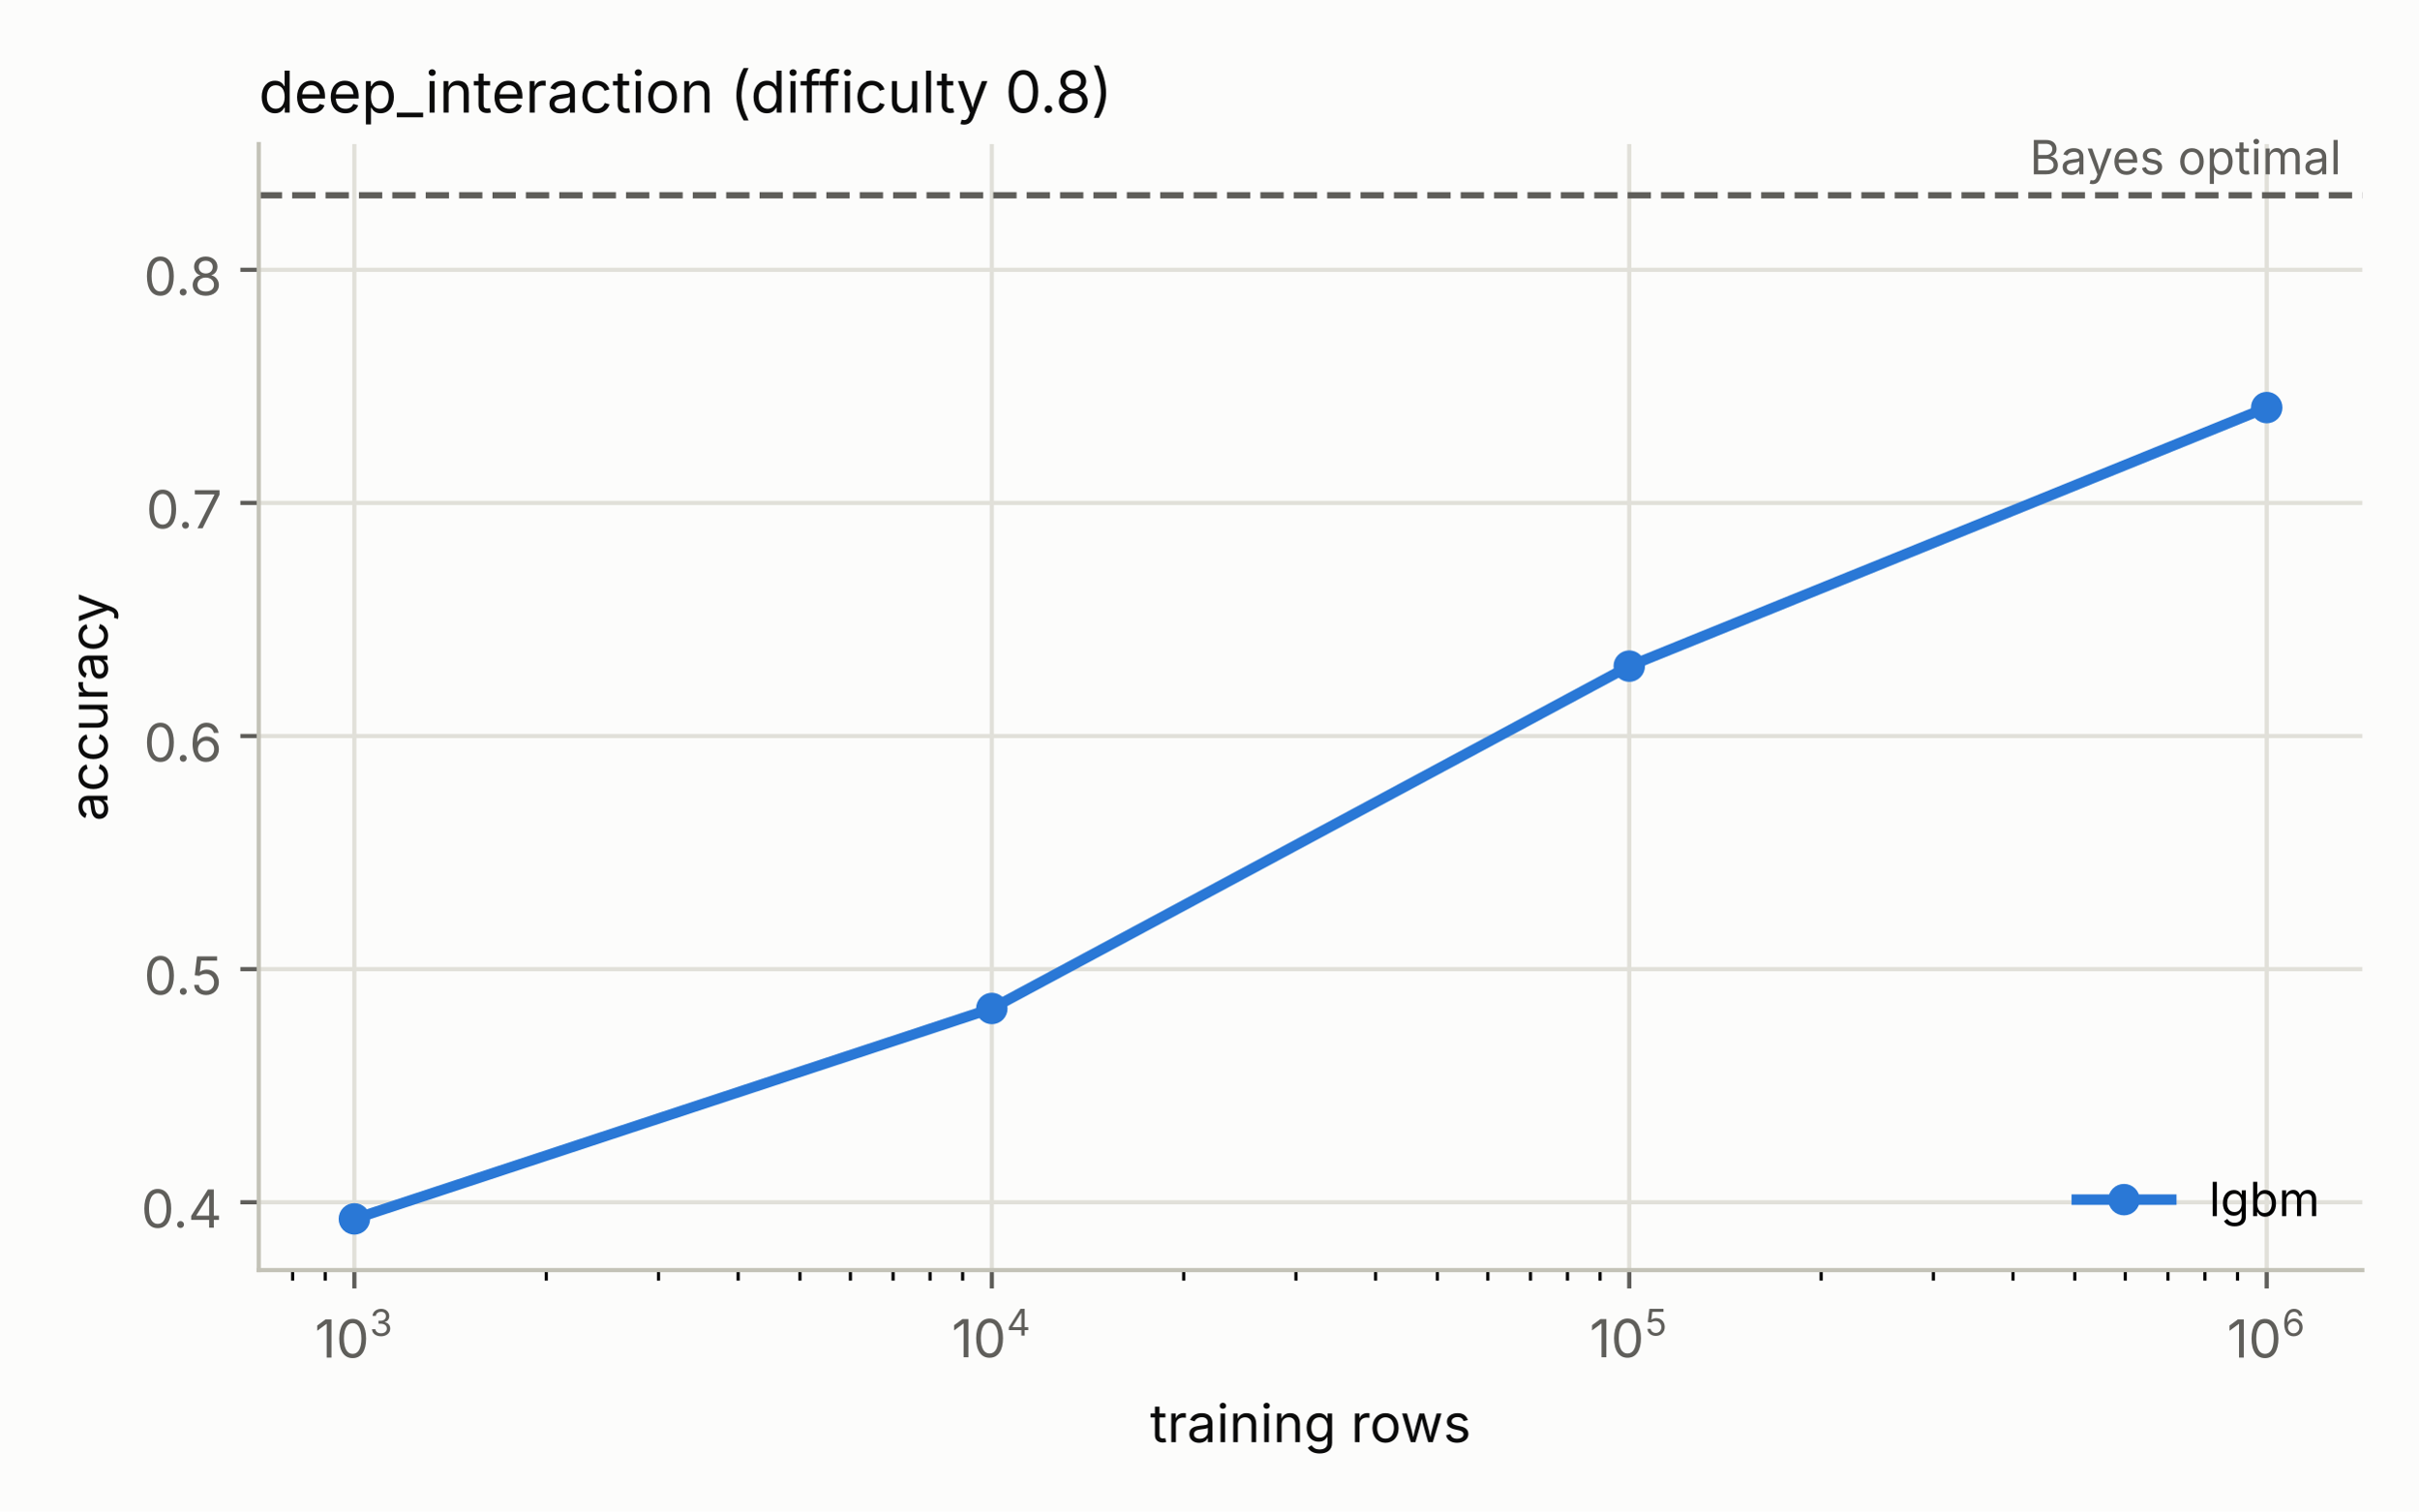
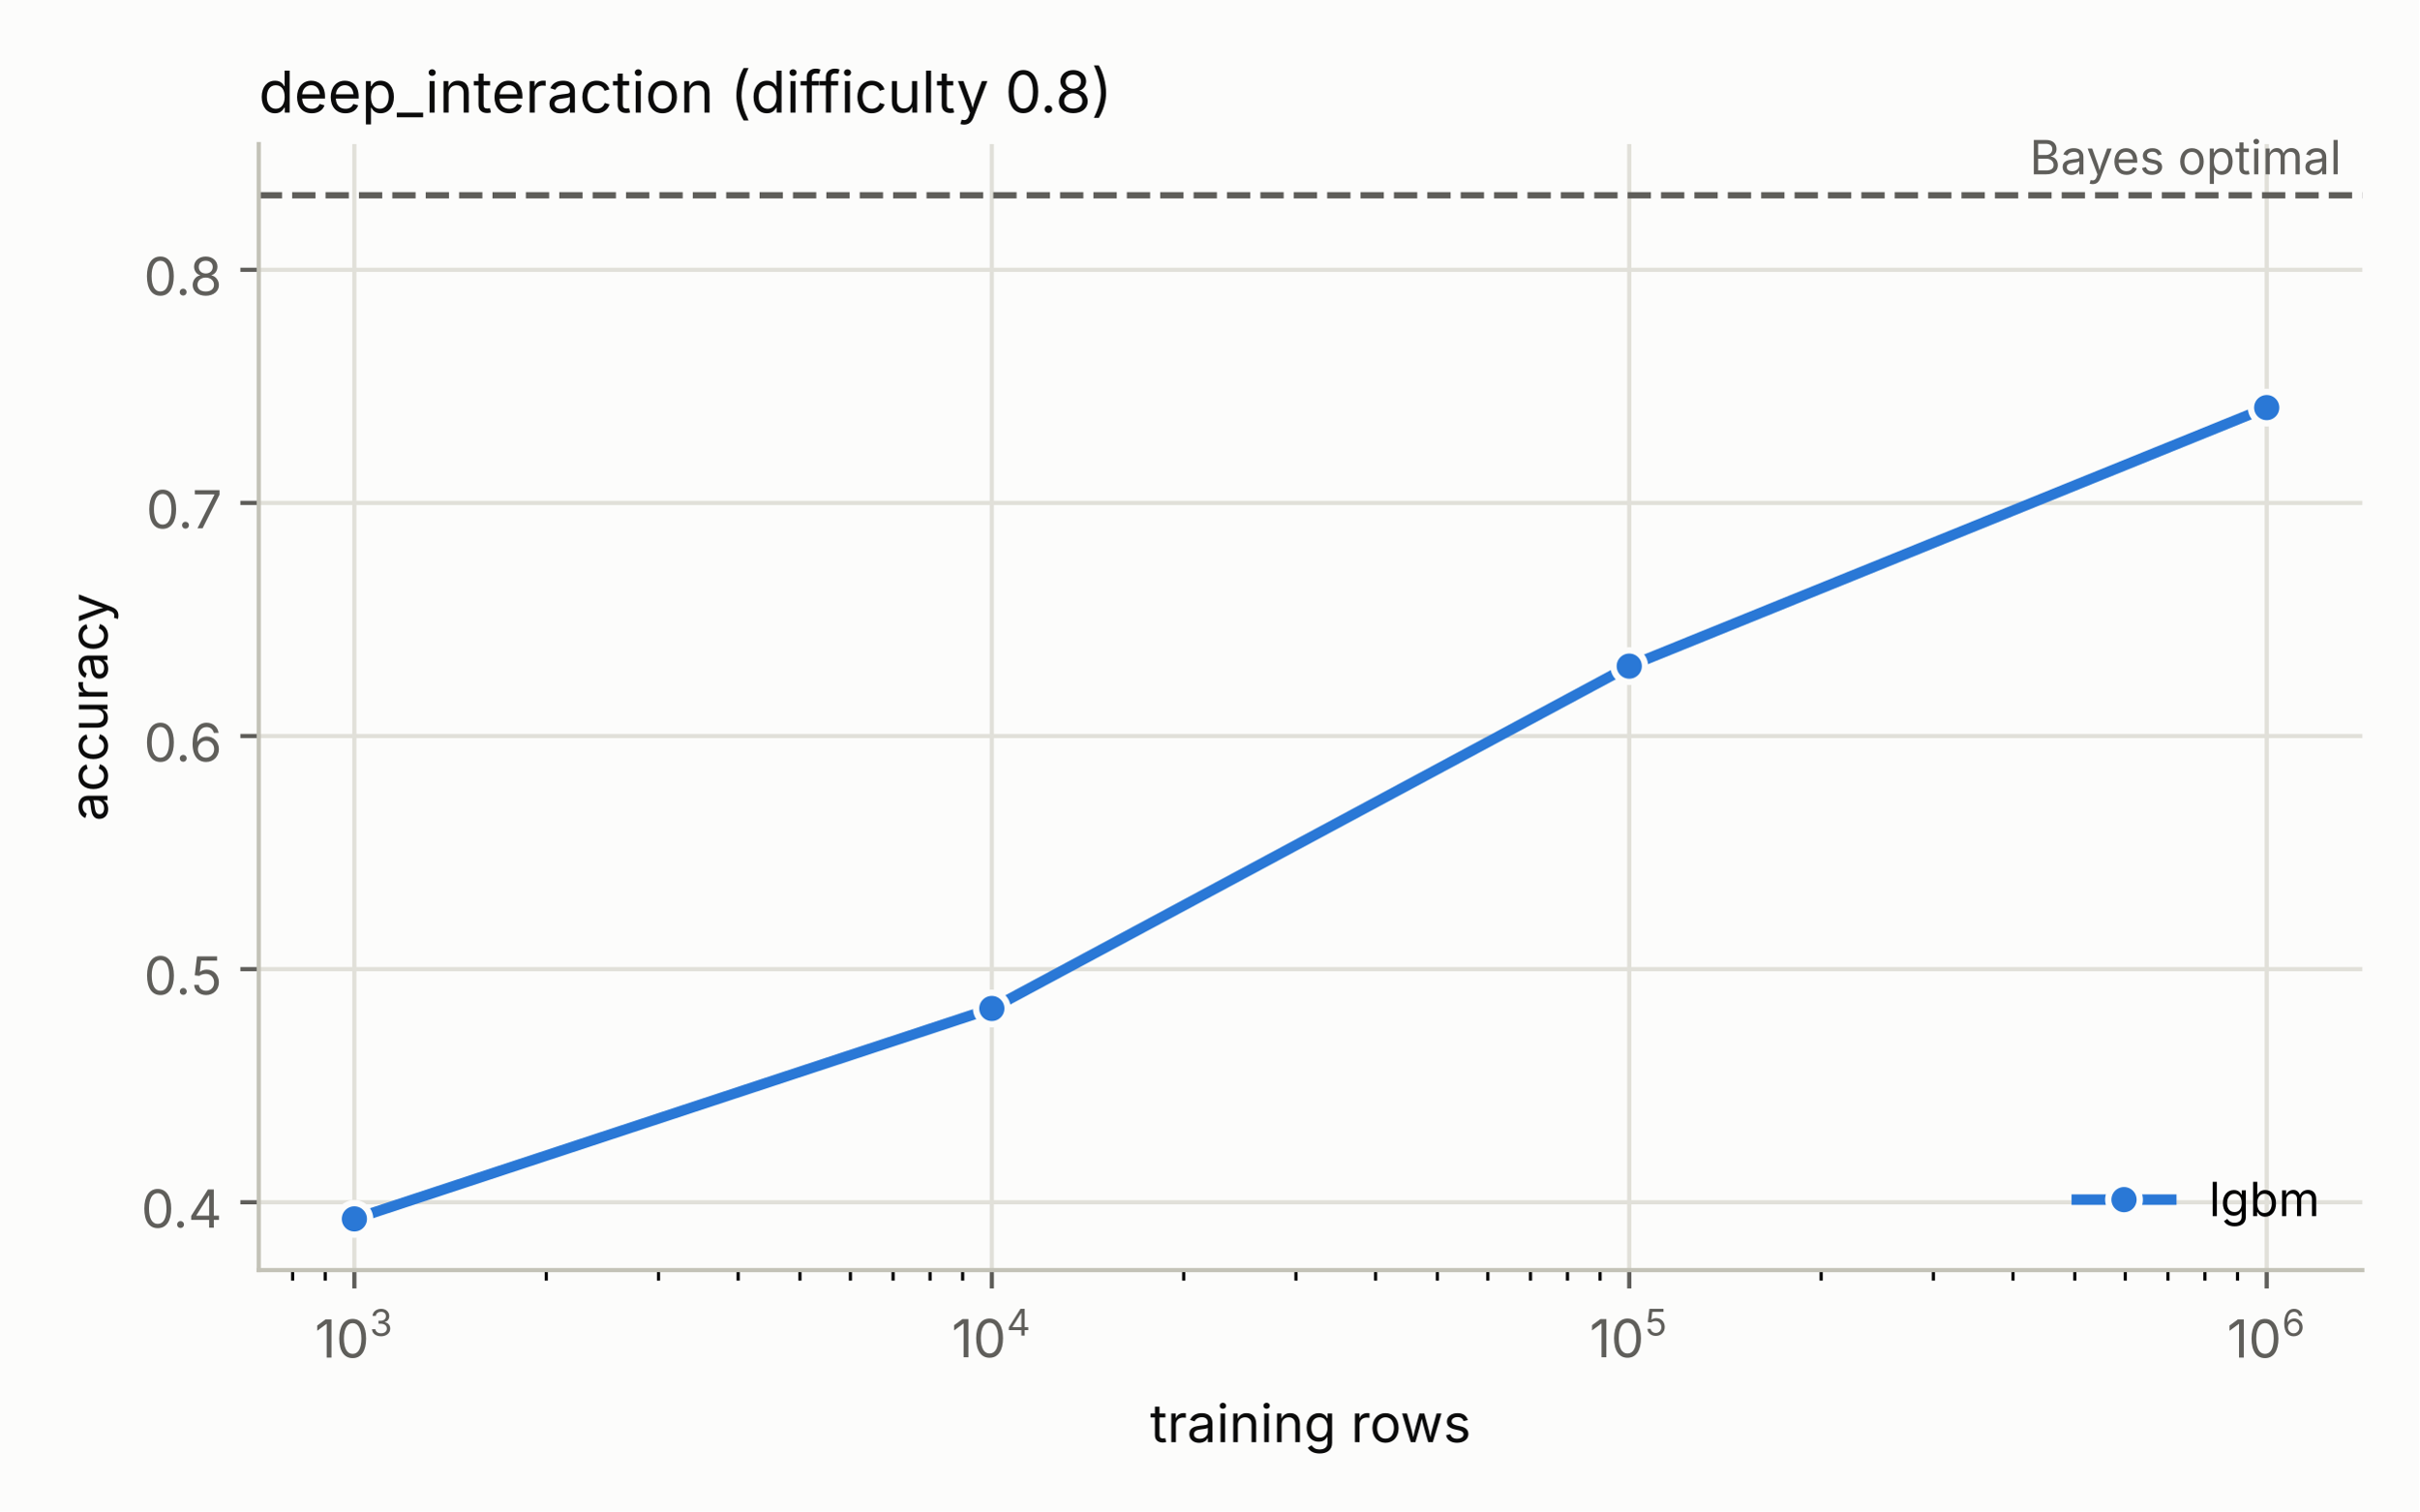
<svg xmlns="http://www.w3.org/2000/svg" xmlns:xlink="http://www.w3.org/1999/xlink" width="460.8pt" height="288pt" viewBox="0 0 460.8 288" version="1.1">
  <defs>
    <style type="text/css">*{stroke-linejoin: round; stroke-linecap: butt}</style>
  </defs>
  <g id="figure_1">
    <g id="patch_1">
      <path d="M 0 288  L 460.8 288  L 460.8 0  L 0 0  z " style="fill: #fcfcfb" />
    </g>
    <g id="axes_1">
      <g id="patch_2">
        <path d="M 49.29 242.001  L 450 242.001  L 450 27.456  L 49.29 27.456  z " style="fill: #fcfcfb" />
      </g>
      <g id="matplotlib.axis_1">
        <g id="xtick_1">
          <g id="line2d_1">
-             <path d="M 67.504 242.001  L 67.504 27.456  " clip-path="url(#p72d7d6a215)" style="fill: none; stroke: #e1e0d9; stroke-width: 0.8; stroke-linecap: square" />
+             <path d="M 67.504 242.001  L 67.504 27.456  " clip-path="url(#p7f9ff779f1)" style="fill: none; stroke: #e1e0d9; stroke-width: 0.8; stroke-linecap: square" />
          </g>
          <g id="line2d_2">
            <defs>
-               <path id="mc1b51489d9" d="M 0 0  L 0 3.5  " style="stroke: #5f5e5a; stroke-width: 0.8" />
+               <path id="m3d6ca864d2" d="M 0 0  L 0 3.5  " style="stroke: #5f5e5a; stroke-width: 0.8" />
            </defs>
            <g>
-               <use xlink:href="#mc1b51489d9" x="67.504" y="242.001" style="fill: #5f5e5a; stroke: #5f5e5a; stroke-width: 0.8" />
+               <use xlink:href="#m3d6ca864d2" x="67.504" y="242.001" style="fill: #5f5e5a; stroke: #5f5e5a; stroke-width: 0.8" />
            </g>
          </g>
          <g id="text_1">
            <g style="fill: #5f5e5a" transform="translate(59.95372 258.6883) scale(0.1 -0.1)">
              <defs>
                <path id="Inter-Regular-540" d="M 2041 4656  L 1313 4656  L 300 3909  L 300 3272  L 1425 4106  L 1456 4106  L 1456 0  L 2041 0  L 2041 4656  z " transform="scale(0.015625)" />
                <path id="Inter-Regular-53f" d="M 2019 -63  C 3059 -63 3656 809 3656 2325  C 3656 3834 3050 4719 2019 4719  C 988 4719 381 3834 381 2325  C 381 806 981 -63 2019 -63  z M 2019 456  C 1338 456 953 1144 953 2325  C 953 3509 1338 4203 2019 4203  C 2700 4203 3084 3513 3084 2325  C 3084 1144 2700 456 2019 456  z " transform="scale(0.015625)" />
                <path id="Inter-Regular-543" d="M 1984 -63  C 2897 -63 3572 503 3572 1266  C 3572 1853 3225 2284 2631 2381  L 2631 2419  C 3106 2559 3403 2944 3403 3469  C 3403 4131 2872 4719 2003 4719  C 1184 4719 516 4216 491 3484  L 1063 3484  C 1081 3938 1516 4203 1991 4203  C 2497 4203 2822 3900 2822 3438  C 2822 2956 2447 2644 1903 2644  L 1525 2644  L 1525 2128  L 1903 2128  C 2594 2128 2984 1775 2984 1272  C 2984 788 2559 459 1975 459  C 1444 459 1025 731 991 1175  L 391 1175  C 422 438 1072 -63 1984 -63  z " transform="scale(0.015625)" />
              </defs>
              <use xlink:href="#Inter-Regular-540" transform="translate(0 0.085938)" />
              <use xlink:href="#Inter-Regular-53f" transform="translate(40.67383 0.085938)" />
              <use xlink:href="#Inter-Regular-543" transform="translate(104.7168 41.38594) scale(0.7)" />
            </g>
          </g>
        </g>
        <g id="xtick_2">
          <g id="line2d_3">
-             <path d="M 188.931 242.001  L 188.931 27.456  " clip-path="url(#p72d7d6a215)" style="fill: none; stroke: #e1e0d9; stroke-width: 0.8; stroke-linecap: square" />
+             <path d="M 188.931 242.001  L 188.931 27.456  " clip-path="url(#p7f9ff779f1)" style="fill: none; stroke: #e1e0d9; stroke-width: 0.8; stroke-linecap: square" />
          </g>
          <g id="line2d_4">
            <g>
-               <use xlink:href="#mc1b51489d9" x="188.931" y="242.001" style="fill: #5f5e5a; stroke: #5f5e5a; stroke-width: 0.8" />
+               <use xlink:href="#m3d6ca864d2" x="188.931" y="242.001" style="fill: #5f5e5a; stroke: #5f5e5a; stroke-width: 0.8" />
            </g>
          </g>
          <g id="text_2">
            <g style="fill: #5f5e5a" transform="translate(181.2811 258.6883) scale(0.1 -0.1)">
              <defs>
                <path id="Inter-Regular-544" d="M 375 947  L 2566 947  L 2566 0  L 3134 0  L 3134 947  L 3766 947  L 3766 1469  L 3134 1469  L 3134 4656  L 2413 4656  L 375 1431  L 375 947  z M 2569 1469  L 1009 1469  L 1009 1506  L 2531 3913  L 2569 3913  L 2569 1469  z " transform="scale(0.015625)" />
              </defs>
              <use xlink:href="#Inter-Regular-540" transform="translate(0 0.775)" />
              <use xlink:href="#Inter-Regular-53f" transform="translate(40.67383 0.775)" />
              <use xlink:href="#Inter-Regular-544" transform="translate(104.7168 42.075) scale(0.7)" />
            </g>
          </g>
        </g>
        <g id="xtick_3">
          <g id="line2d_5">
-             <path d="M 310.358 242.001  L 310.358 27.456  " clip-path="url(#p72d7d6a215)" style="fill: none; stroke: #e1e0d9; stroke-width: 0.8; stroke-linecap: square" />
+             <path d="M 310.358 242.001  L 310.358 27.456  " clip-path="url(#p7f9ff779f1)" style="fill: none; stroke: #e1e0d9; stroke-width: 0.8; stroke-linecap: square" />
          </g>
          <g id="line2d_6">
            <g>
-               <use xlink:href="#mc1b51489d9" x="310.358" y="242.001" style="fill: #5f5e5a; stroke: #5f5e5a; stroke-width: 0.8" />
+               <use xlink:href="#m3d6ca864d2" x="310.358" y="242.001" style="fill: #5f5e5a; stroke: #5f5e5a; stroke-width: 0.8" />
            </g>
          </g>
          <g id="text_3">
            <g style="fill: #5f5e5a" transform="translate(302.8085 258.6883) scale(0.1 -0.1)">
              <defs>
                <path id="Inter-Regular-545" d="M 1956 -63  C 2853 -63 3509 594 3509 1488  C 3509 2388 2881 3047 2028 3047  C 1706 3047 1397 2934 1206 2775  L 1181 2775  L 1341 4134  L 3291 4134  L 3291 4656  L 841 4656  L 566 2350  L 1122 2281  C 1306 2422 1631 2525 1919 2525  C 2503 2525 2928 2078 2928 1478  C 2928 888 2519 459 1956 459  C 1488 459 1106 759 1069 1175  L 494 1175  C 525 463 1138 -63 1956 -63  z " transform="scale(0.015625)" />
              </defs>
              <use xlink:href="#Inter-Regular-540" transform="translate(0 0.775)" />
              <use xlink:href="#Inter-Regular-53f" transform="translate(40.67383 0.775)" />
              <use xlink:href="#Inter-Regular-545" transform="translate(104.7168 42.075) scale(0.7)" />
            </g>
          </g>
        </g>
        <g id="xtick_4">
          <g id="line2d_7">
-             <path d="M 431.786 242.001  L 431.786 27.456  " clip-path="url(#p72d7d6a215)" style="fill: none; stroke: #e1e0d9; stroke-width: 0.8; stroke-linecap: square" />
+             <path d="M 431.786 242.001  L 431.786 27.456  " clip-path="url(#p7f9ff779f1)" style="fill: none; stroke: #e1e0d9; stroke-width: 0.8; stroke-linecap: square" />
          </g>
          <g id="line2d_8">
            <g>
-               <use xlink:href="#mc1b51489d9" x="431.786" y="242.001" style="fill: #5f5e5a; stroke: #5f5e5a; stroke-width: 0.8" />
+               <use xlink:href="#m3d6ca864d2" x="431.786" y="242.001" style="fill: #5f5e5a; stroke: #5f5e5a; stroke-width: 0.8" />
            </g>
          </g>
          <g id="text_4">
            <g style="fill: #5f5e5a" transform="translate(424.2359 258.6883) scale(0.1 -0.1)">
              <defs>
                <path id="Inter-Regular-547" d="M 2019 -63  C 2969 -63 3588 634 3588 1503  C 3588 2403 2925 3044 2128 3044  C 1644 3044 1231 2813 981 2425  L 944 2425  C 944 3544 1375 4194 2091 4194  C 2575 4194 2866 3888 2969 3484  L 3550 3484  C 3438 4216 2872 4719 2091 4719  C 1034 4719 381 3788 381 2150  C 381 434 1241 -63 2019 -63  z M 2019 459  C 1447 459 1028 947 1028 1497  C 1028 2041 1469 2528 2034 2528  C 2597 2528 3013 2072 3013 1503  C 3013 922 2578 459 2019 459  z " transform="scale(0.015625)" />
              </defs>
              <use xlink:href="#Inter-Regular-540" transform="translate(0 0.085938)" />
              <use xlink:href="#Inter-Regular-53f" transform="translate(40.67383 0.085938)" />
              <use xlink:href="#Inter-Regular-547" transform="translate(104.7168 41.38594) scale(0.7)" />
            </g>
          </g>
        </g>
        <g id="xtick_5">
          <g id="line2d_9">
            <defs>
-               <path id="m7949a53be6" d="M 0 0  L 0 2  " style="stroke: #000000; stroke-width: 0.6" />
+               <path id="m64ede0e8a0" d="M 0 0  L 0 2  " style="stroke: #000000; stroke-width: 0.6" />
            </defs>
            <g>
-               <use xlink:href="#m7949a53be6" x="55.736" y="242.001" style="stroke: #000000; stroke-width: 0.6" />
+               <use xlink:href="#m64ede0e8a0" x="55.736" y="242.001" style="stroke: #000000; stroke-width: 0.6" />
            </g>
          </g>
        </g>
        <g id="xtick_6">
          <g id="line2d_10">
            <g>
-               <use xlink:href="#m7949a53be6" x="61.948" y="242.001" style="stroke: #000000; stroke-width: 0.6" />
+               <use xlink:href="#m64ede0e8a0" x="61.948" y="242.001" style="stroke: #000000; stroke-width: 0.6" />
            </g>
          </g>
        </g>
        <g id="xtick_7">
          <g id="line2d_11">
            <g>
-               <use xlink:href="#m7949a53be6" x="104.057" y="242.001" style="stroke: #000000; stroke-width: 0.6" />
+               <use xlink:href="#m64ede0e8a0" x="104.057" y="242.001" style="stroke: #000000; stroke-width: 0.6" />
            </g>
          </g>
        </g>
        <g id="xtick_8">
          <g id="line2d_12">
            <g>
-               <use xlink:href="#m7949a53be6" x="125.439" y="242.001" style="stroke: #000000; stroke-width: 0.6" />
+               <use xlink:href="#m64ede0e8a0" x="125.439" y="242.001" style="stroke: #000000; stroke-width: 0.6" />
            </g>
          </g>
        </g>
        <g id="xtick_9">
          <g id="line2d_13">
            <g>
-               <use xlink:href="#m7949a53be6" x="140.61" y="242.001" style="stroke: #000000; stroke-width: 0.6" />
+               <use xlink:href="#m64ede0e8a0" x="140.61" y="242.001" style="stroke: #000000; stroke-width: 0.6" />
            </g>
          </g>
        </g>
        <g id="xtick_10">
          <g id="line2d_14">
            <g>
-               <use xlink:href="#m7949a53be6" x="152.378" y="242.001" style="stroke: #000000; stroke-width: 0.6" />
+               <use xlink:href="#m64ede0e8a0" x="152.378" y="242.001" style="stroke: #000000; stroke-width: 0.6" />
            </g>
          </g>
        </g>
        <g id="xtick_11">
          <g id="line2d_15">
            <g>
-               <use xlink:href="#m7949a53be6" x="161.993" y="242.001" style="stroke: #000000; stroke-width: 0.6" />
+               <use xlink:href="#m64ede0e8a0" x="161.993" y="242.001" style="stroke: #000000; stroke-width: 0.6" />
            </g>
          </g>
        </g>
        <g id="xtick_12">
          <g id="line2d_16">
            <g>
-               <use xlink:href="#m7949a53be6" x="170.122" y="242.001" style="stroke: #000000; stroke-width: 0.6" />
+               <use xlink:href="#m64ede0e8a0" x="170.122" y="242.001" style="stroke: #000000; stroke-width: 0.6" />
            </g>
          </g>
        </g>
        <g id="xtick_13">
          <g id="line2d_17">
            <g>
-               <use xlink:href="#m7949a53be6" x="177.164" y="242.001" style="stroke: #000000; stroke-width: 0.6" />
+               <use xlink:href="#m64ede0e8a0" x="177.164" y="242.001" style="stroke: #000000; stroke-width: 0.6" />
            </g>
          </g>
        </g>
        <g id="xtick_14">
          <g id="line2d_18">
            <g>
-               <use xlink:href="#m7949a53be6" x="183.375" y="242.001" style="stroke: #000000; stroke-width: 0.6" />
+               <use xlink:href="#m64ede0e8a0" x="183.375" y="242.001" style="stroke: #000000; stroke-width: 0.6" />
            </g>
          </g>
        </g>
        <g id="xtick_15">
          <g id="line2d_19">
            <g>
-               <use xlink:href="#m7949a53be6" x="225.484" y="242.001" style="stroke: #000000; stroke-width: 0.6" />
+               <use xlink:href="#m64ede0e8a0" x="225.484" y="242.001" style="stroke: #000000; stroke-width: 0.6" />
            </g>
          </g>
        </g>
        <g id="xtick_16">
          <g id="line2d_20">
            <g>
-               <use xlink:href="#m7949a53be6" x="246.867" y="242.001" style="stroke: #000000; stroke-width: 0.6" />
+               <use xlink:href="#m64ede0e8a0" x="246.867" y="242.001" style="stroke: #000000; stroke-width: 0.6" />
            </g>
          </g>
        </g>
        <g id="xtick_17">
          <g id="line2d_21">
            <g>
-               <use xlink:href="#m7949a53be6" x="262.038" y="242.001" style="stroke: #000000; stroke-width: 0.6" />
+               <use xlink:href="#m64ede0e8a0" x="262.038" y="242.001" style="stroke: #000000; stroke-width: 0.6" />
            </g>
          </g>
        </g>
        <g id="xtick_18">
          <g id="line2d_22">
            <g>
-               <use xlink:href="#m7949a53be6" x="273.805" y="242.001" style="stroke: #000000; stroke-width: 0.6" />
+               <use xlink:href="#m64ede0e8a0" x="273.805" y="242.001" style="stroke: #000000; stroke-width: 0.6" />
            </g>
          </g>
        </g>
        <g id="xtick_19">
          <g id="line2d_23">
            <g>
-               <use xlink:href="#m7949a53be6" x="283.42" y="242.001" style="stroke: #000000; stroke-width: 0.6" />
+               <use xlink:href="#m64ede0e8a0" x="283.42" y="242.001" style="stroke: #000000; stroke-width: 0.6" />
            </g>
          </g>
        </g>
        <g id="xtick_20">
          <g id="line2d_24">
            <g>
-               <use xlink:href="#m7949a53be6" x="291.549" y="242.001" style="stroke: #000000; stroke-width: 0.6" />
+               <use xlink:href="#m64ede0e8a0" x="291.549" y="242.001" style="stroke: #000000; stroke-width: 0.6" />
            </g>
          </g>
        </g>
        <g id="xtick_21">
          <g id="line2d_25">
            <g>
-               <use xlink:href="#m7949a53be6" x="298.591" y="242.001" style="stroke: #000000; stroke-width: 0.6" />
+               <use xlink:href="#m64ede0e8a0" x="298.591" y="242.001" style="stroke: #000000; stroke-width: 0.6" />
            </g>
          </g>
        </g>
        <g id="xtick_22">
          <g id="line2d_26">
            <g>
-               <use xlink:href="#m7949a53be6" x="304.802" y="242.001" style="stroke: #000000; stroke-width: 0.6" />
+               <use xlink:href="#m64ede0e8a0" x="304.802" y="242.001" style="stroke: #000000; stroke-width: 0.6" />
            </g>
          </g>
        </g>
        <g id="xtick_23">
          <g id="line2d_27">
            <g>
-               <use xlink:href="#m7949a53be6" x="346.912" y="242.001" style="stroke: #000000; stroke-width: 0.6" />
+               <use xlink:href="#m64ede0e8a0" x="346.912" y="242.001" style="stroke: #000000; stroke-width: 0.6" />
            </g>
          </g>
        </g>
        <g id="xtick_24">
          <g id="line2d_28">
            <g>
-               <use xlink:href="#m7949a53be6" x="368.294" y="242.001" style="stroke: #000000; stroke-width: 0.6" />
+               <use xlink:href="#m64ede0e8a0" x="368.294" y="242.001" style="stroke: #000000; stroke-width: 0.6" />
            </g>
          </g>
        </g>
        <g id="xtick_25">
          <g id="line2d_29">
            <g>
-               <use xlink:href="#m7949a53be6" x="383.465" y="242.001" style="stroke: #000000; stroke-width: 0.6" />
+               <use xlink:href="#m64ede0e8a0" x="383.465" y="242.001" style="stroke: #000000; stroke-width: 0.6" />
            </g>
          </g>
        </g>
        <g id="xtick_26">
          <g id="line2d_30">
            <g>
-               <use xlink:href="#m7949a53be6" x="395.233" y="242.001" style="stroke: #000000; stroke-width: 0.6" />
+               <use xlink:href="#m64ede0e8a0" x="395.233" y="242.001" style="stroke: #000000; stroke-width: 0.6" />
            </g>
          </g>
        </g>
        <g id="xtick_27">
          <g id="line2d_31">
            <g>
-               <use xlink:href="#m7949a53be6" x="404.847" y="242.001" style="stroke: #000000; stroke-width: 0.6" />
+               <use xlink:href="#m64ede0e8a0" x="404.847" y="242.001" style="stroke: #000000; stroke-width: 0.6" />
            </g>
          </g>
        </g>
        <g id="xtick_28">
          <g id="line2d_32">
            <g>
-               <use xlink:href="#m7949a53be6" x="412.977" y="242.001" style="stroke: #000000; stroke-width: 0.6" />
+               <use xlink:href="#m64ede0e8a0" x="412.977" y="242.001" style="stroke: #000000; stroke-width: 0.6" />
            </g>
          </g>
        </g>
        <g id="xtick_29">
          <g id="line2d_33">
            <g>
-               <use xlink:href="#m7949a53be6" x="420.018" y="242.001" style="stroke: #000000; stroke-width: 0.6" />
+               <use xlink:href="#m64ede0e8a0" x="420.018" y="242.001" style="stroke: #000000; stroke-width: 0.6" />
            </g>
          </g>
        </g>
        <g id="xtick_30">
          <g id="line2d_34">
            <g>
-               <use xlink:href="#m7949a53be6" x="426.23" y="242.001" style="stroke: #000000; stroke-width: 0.6" />
+               <use xlink:href="#m64ede0e8a0" x="426.23" y="242.001" style="stroke: #000000; stroke-width: 0.6" />
            </g>
          </g>
        </g>
        <g id="text_5">
          <g style="fill: #0b0b0b" transform="translate(219.0784 274.7879) scale(0.1 -0.1)">
            <defs>
              <path id="Inter-Regular-37b" d="M 1869 3494  L 1150 3494  L 1150 4325  L 588 4325  L 588 3494  L 63 3494  L 63 3013  L 588 3013  L 588 863  C 588 291 944 -44 1547 -44  C 1691 -44 1850 -22 1966 19  L 1850 494  C 1756 475 1634 456 1563 456  C 1266 456 1150 594 1150 906  L 1150 3013  L 1869 3013  L 1869 3494  z " transform="scale(0.015625)" />
              <path id="Inter-Regular-356" d="M 494 0  L 1056 0  L 1056 2188  C 1056 2659 1425 3000 1928 3000  C 2078 3000 2231 2975 2266 2969  L 2266 3534  C 2200 3538 2063 3544 1981 3544  C 1566 3544 1203 3309 1075 2956  L 1038 2956  L 1038 3494  L 494 3494  L 494 0  z " transform="scale(0.015625)" />
              <path id="Inter-Regular-1fc" d="M 1472 -81  C 2063 -81 2391 228 2509 475  L 2547 475  L 2547 0  L 3100 0  L 3100 2303  C 3100 3394 2259 3538 1791 3538  C 1250 3538 650 3344 381 2709  L 922 2531  C 1031 2775 1303 3044 1806 3044  C 2291 3044 2538 2794 2538 2359  L 2538 2341  C 2538 2081 2263 2100 1641 2022  C 994 1941 281 1794 281 994  C 281 306 809 -81 1472 -81  z M 1569 416  C 1150 416 847 603 847 966  C 847 1363 1206 1494 1616 1547  C 1831 1575 2444 1638 2538 1747  L 2538 1263  C 2538 834 2191 416 1569 416  z " transform="scale(0.015625)" />
              <path id="Inter-Regular-2b2" d="M 494 0  L 1056 0  L 1056 3494  L 494 3494  L 494 0  z M 778 4066  C 994 4066 1172 4231 1172 4438  C 1172 4644 994 4809 778 4809  C 566 4809 388 4644 388 4438  C 388 4231 566 4066 778 4066  z " transform="scale(0.015625)" />
              <path id="Inter-Regular-307" d="M 1056 2094  C 1056 2691 1434 3031 1938 3031  C 2425 3031 2725 2709 2725 2172  L 2725 0  L 3288 0  L 3288 2219  C 3288 3103 2813 3538 2106 3538  C 1638 3538 1263 3341 1038 2847  L 1034 3494  L 494 3494  L 494 0  L 1056 0  L 1056 2094  z " transform="scale(0.015625)" />
              <path id="Inter-Regular-293" d="M 1909 -1381  C 2759 -1381 3431 -994 3431 -91  L 3431 3494  L 2884 3494  L 2884 2934  L 2831 2934  C 2713 3122 2488 3538 1813 3538  C 941 3538 325 2844 325 1763  C 325 666 963 56 1800 56  C 2475 56 2697 441 2816 641  L 2869 641  L 2869 -59  C 2869 -634 2466 -891 1909 -891  C 1294 -891 1075 -578 928 -375  L 472 -669  C 688 -1053 1134 -1381 1909 -1381  z M 1894 556  C 1238 556 897 1056 897 1775  C 897 2472 1228 3034 1894 3034  C 2538 3034 2875 2516 2875 1775  C 2875 1013 2528 556 1894 556  z " transform="scale(0.015625)" />
              <path id="Inter-Regular-6eb" transform="scale(0.015625)" />
              <path id="Inter-Regular-318" d="M 1916 -75  C 2869 -75 3513 647 3513 1725  C 3513 2819 2869 3538 1916 3538  C 966 3538 325 2819 325 1725  C 325 647 966 -75 1916 -75  z M 1916 428  C 1219 428 897 1038 897 1725  C 897 2422 1219 3034 1916 3034  C 2622 3034 2944 2419 2944 1725  C 2944 1038 2622 428 1916 428  z " transform="scale(0.015625)" />
              <path id="Inter-Regular-3da" d="M 1278 0  L 1838 0  L 2291 1581  C 2403 1972 2513 2409 2619 2853  C 2725 2406 2831 1981 2947 1581  L 3400 0  L 3959 0  L 5019 3494  L 4422 3494  L 3997 1969  C 3891 1588 3775 1147 3659 613  C 3550 1153 3438 1597 3338 1969  L 2925 3494  L 2325 3494  L 1906 1969  C 1800 1581 1688 1134 1575 603  C 1459 1159 1341 1603 1241 1969  L 816 3494  L 219 3494  L 1278 0  z " transform="scale(0.015625)" />
              <path id="Inter-Regular-369" d="M 1681 -75  C 2500 -75 3059 372 3059 984  C 3059 1463 2763 1778 2128 1928  L 1600 2053  C 1191 2150 1013 2294 1013 2553  C 1013 2844 1325 3059 1741 3059  C 2191 3059 2388 2816 2484 2566  L 2994 2697  C 2834 3188 2456 3538 1738 3538  C 994 3538 444 3119 444 2519  C 444 2028 747 1716 1381 1566  L 1963 1428  C 2306 1347 2475 1188 2475 947  C 2475 659 2163 419 1675 419  C 1256 419 972 591 872 975  L 338 847  C 463 244 963 -75 1681 -75  z " transform="scale(0.015625)" />
            </defs>
            <use xlink:href="#Inter-Regular-37b" />
            <use xlink:href="#Inter-Regular-356" transform="translate(32.71875 0)" />
            <use xlink:href="#Inter-Regular-1fc" transform="translate(70.35938 0)" />
            <use xlink:href="#Inter-Regular-2b2" transform="translate(126.5156 0)" />
            <use xlink:href="#Inter-Regular-307" transform="translate(150.7344 0)" />
            <use xlink:href="#Inter-Regular-2b2" transform="translate(209.8125 0)" />
            <use xlink:href="#Inter-Regular-307" transform="translate(234.0312 0)" />
            <use xlink:href="#Inter-Regular-293" transform="translate(293.1094 0)" />
            <use xlink:href="#Inter-Regular-6eb" transform="translate(354.4375 0)" />
            <use xlink:href="#Inter-Regular-356" transform="translate(382.5625 0)" />
            <use xlink:href="#Inter-Regular-318" transform="translate(418.5469 0)" />
            <use xlink:href="#Inter-Regular-3da" transform="translate(476.7031 0)" />
            <use xlink:href="#Inter-Regular-369" transform="translate(558.5469 0)" />
          </g>
        </g>
      </g>
      <g id="matplotlib.axis_2">
        <g id="ytick_1">
          <g id="line2d_35">
-             <path d="M 49.29 229.077  L 450 229.077  " clip-path="url(#p72d7d6a215)" style="fill: none; stroke: #e1e0d9; stroke-width: 0.8; stroke-linecap: square" />
+             <path d="M 49.29 229.077  L 450 229.077  " clip-path="url(#p7f9ff779f1)" style="fill: none; stroke: #e1e0d9; stroke-width: 0.8; stroke-linecap: square" />
          </g>
          <g id="line2d_36">
            <defs>
-               <path id="m1bbf5f6046" d="M 0 0  L -3.5 0  " style="stroke: #5f5e5a; stroke-width: 0.8" />
+               <path id="m4518cae4ee" d="M 0 0  L -3.5 0  " style="stroke: #5f5e5a; stroke-width: 0.8" />
            </defs>
            <g>
-               <use xlink:href="#m1bbf5f6046" x="49.29" y="229.077" style="fill: #5f5e5a; stroke: #5f5e5a; stroke-width: 0.8" />
+               <use xlink:href="#m4518cae4ee" x="49.29" y="229.077" style="fill: #5f5e5a; stroke: #5f5e5a; stroke-width: 0.8" />
            </g>
          </g>
          <g id="text_6">
            <g style="fill: #5f5e5a" transform="translate(26.89273 233.921) scale(0.1 -0.1)">
              <defs>
                <path id="Inter-Regular-5e0" d="M 922 -41  C 1156 -41 1344 147 1344 381  C 1344 616 1156 803 922 803  C 688 803 500 616 500 381  C 500 147 688 -41 922 -41  z " transform="scale(0.015625)" />
              </defs>
              <use xlink:href="#Inter-Regular-53f" />
              <use xlink:href="#Inter-Regular-5e0" transform="translate(60.5625 0)" />
              <use xlink:href="#Inter-Regular-544" transform="translate(89.375 0)" />
            </g>
          </g>
        </g>
        <g id="ytick_2">
          <g id="line2d_37">
-             <path d="M 49.29 184.659  L 450 184.659  " clip-path="url(#p72d7d6a215)" style="fill: none; stroke: #e1e0d9; stroke-width: 0.8; stroke-linecap: square" />
+             <path d="M 49.29 184.659  L 450 184.659  " clip-path="url(#p7f9ff779f1)" style="fill: none; stroke: #e1e0d9; stroke-width: 0.8; stroke-linecap: square" />
          </g>
          <g id="line2d_38">
            <g>
-               <use xlink:href="#m1bbf5f6046" x="49.29" y="184.659" style="fill: #5f5e5a; stroke: #5f5e5a; stroke-width: 0.8" />
+               <use xlink:href="#m4518cae4ee" x="49.29" y="184.659" style="fill: #5f5e5a; stroke: #5f5e5a; stroke-width: 0.8" />
            </g>
          </g>
          <g id="text_7">
            <g style="fill: #5f5e5a" transform="translate(27.41461 189.5024) scale(0.1 -0.1)">
              <use xlink:href="#Inter-Regular-53f" />
              <use xlink:href="#Inter-Regular-5e0" transform="translate(60.5625 0)" />
              <use xlink:href="#Inter-Regular-545" transform="translate(87.95312 0)" />
            </g>
          </g>
        </g>
        <g id="ytick_3">
          <g id="line2d_39">
-             <path d="M 49.29 140.24  L 450 140.24  " clip-path="url(#p72d7d6a215)" style="fill: none; stroke: #e1e0d9; stroke-width: 0.8; stroke-linecap: square" />
+             <path d="M 49.29 140.24  L 450 140.24  " clip-path="url(#p7f9ff779f1)" style="fill: none; stroke: #e1e0d9; stroke-width: 0.8; stroke-linecap: square" />
          </g>
          <g id="line2d_40">
            <g>
-               <use xlink:href="#m1bbf5f6046" x="49.29" y="140.24" style="fill: #5f5e5a; stroke: #5f5e5a; stroke-width: 0.8" />
+               <use xlink:href="#m4518cae4ee" x="49.29" y="140.24" style="fill: #5f5e5a; stroke: #5f5e5a; stroke-width: 0.8" />
            </g>
          </g>
          <g id="text_8">
            <g style="fill: #5f5e5a" transform="translate(27.40367 145.0837) scale(0.1 -0.1)">
              <use xlink:href="#Inter-Regular-53f" />
              <use xlink:href="#Inter-Regular-5e0" transform="translate(60.5625 0)" />
              <use xlink:href="#Inter-Regular-547" transform="translate(86.84375 0)" />
            </g>
          </g>
        </g>
        <g id="ytick_4">
          <g id="line2d_41">
-             <path d="M 49.29 95.821  L 450 95.821  " clip-path="url(#p72d7d6a215)" style="fill: none; stroke: #e1e0d9; stroke-width: 0.8; stroke-linecap: square" />
+             <path d="M 49.29 95.821  L 450 95.821  " clip-path="url(#p7f9ff779f1)" style="fill: none; stroke: #e1e0d9; stroke-width: 0.8; stroke-linecap: square" />
          </g>
          <g id="line2d_42">
            <g>
-               <use xlink:href="#m1bbf5f6046" x="49.29" y="95.821" style="fill: #5f5e5a; stroke: #5f5e5a; stroke-width: 0.8" />
+               <use xlink:href="#m4518cae4ee" x="49.29" y="95.821" style="fill: #5f5e5a; stroke: #5f5e5a; stroke-width: 0.8" />
            </g>
          </g>
          <g id="text_9">
            <g style="fill: #5f5e5a" transform="translate(27.83492 100.6651) scale(0.1 -0.1)">
              <defs>
                <path id="Inter-Regular-548" d="M 625 0  L 1250 0  L 3316 4103  L 3316 4656  L 306 4656  L 306 4134  L 2694 4134  L 2694 4097  L 625 0  z " transform="scale(0.015625)" />
              </defs>
              <use xlink:href="#Inter-Regular-53f" />
              <use xlink:href="#Inter-Regular-5e0" transform="translate(60.5625 0)" />
              <use xlink:href="#Inter-Regular-548" transform="translate(87.95312 0)" />
            </g>
          </g>
        </g>
        <g id="ytick_5">
          <g id="line2d_43">
-             <path d="M 49.29 51.403  L 450 51.403  " clip-path="url(#p72d7d6a215)" style="fill: none; stroke: #e1e0d9; stroke-width: 0.8; stroke-linecap: square" />
+             <path d="M 49.29 51.403  L 450 51.403  " clip-path="url(#p7f9ff779f1)" style="fill: none; stroke: #e1e0d9; stroke-width: 0.8; stroke-linecap: square" />
          </g>
          <g id="line2d_44">
            <g>
-               <use xlink:href="#m1bbf5f6046" x="49.29" y="51.403" style="fill: #5f5e5a; stroke: #5f5e5a; stroke-width: 0.8" />
+               <use xlink:href="#m4518cae4ee" x="49.29" y="51.403" style="fill: #5f5e5a; stroke: #5f5e5a; stroke-width: 0.8" />
            </g>
          </g>
          <g id="text_10">
            <g style="fill: #5f5e5a" transform="translate(27.39117 56.24641) scale(0.1 -0.1)">
              <defs>
                <path id="Inter-Regular-549" d="M 1978 -63  C 2916 -63 3578 478 3578 1238  C 3578 1825 3175 2325 2669 2419  L 2669 2444  C 3109 2559 3403 2988 3403 3481  C 3403 4191 2794 4719 1978 4719  C 1150 4719 550 4191 550 3481  C 550 2988 838 2559 1291 2444  L 1291 2419  C 769 2325 381 1825 381 1238  C 381 478 1031 -63 1978 -63  z M 1978 453  C 1350 453 966 775 966 1269  C 966 1784 1391 2153 1978 2153  C 2553 2153 2984 1784 2984 1269  C 2984 775 2594 453 1978 453  z M 1978 2650  C 1475 2650 1125 2966 1125 3438  C 1125 3903 1463 4206 1978 4206  C 2484 4206 2828 3903 2828 3438  C 2828 2966 2469 2650 1978 2650  z " transform="scale(0.015625)" />
              </defs>
              <use xlink:href="#Inter-Regular-53f" />
              <use xlink:href="#Inter-Regular-5e0" transform="translate(60.5625 0)" />
              <use xlink:href="#Inter-Regular-549" transform="translate(87.125 0)" />
            </g>
          </g>
        </g>
        <g id="text_11">
          <g style="fill: #0b0b0b" transform="translate(20.48062 156.4637) rotate(-90) scale(0.1 -0.1)">
            <defs>
              <path id="Inter-Regular-24b" d="M 1916 -75  C 2600 -75 3156 297 3344 919  L 2806 1072  C 2703 694 2384 428 1916 428  C 1219 428 897 1038 897 1725  C 897 2422 1219 3034 1916 3034  C 2375 3034 2688 2778 2791 2419  L 3331 2572  C 3141 3181 2591 3538 1916 3538  C 966 3538 325 2819 325 1725  C 325 647 966 -75 1916 -75  z " transform="scale(0.015625)" />
              <path id="Inter-Regular-395" d="M 1678 -44  C 2138 -44 2519 144 2747 653  L 2747 0  L 3291 0  L 3291 3494  L 2725 3494  L 2725 1400  C 2725 803 2347 463 1847 463  C 1359 463 1056 784 1056 1322  L 1056 3494  L 494 3494  L 494 1275  C 494 391 972 -44 1678 -44  z " transform="scale(0.015625)" />
              <path id="Inter-Regular-3e8" d="M 438 -1266  C 497 -1294 650 -1331 850 -1331  C 1344 -1331 1681 -1078 1894 -522  L 3428 3494  L 2816 3494  L 2066 1422  C 1956 1119 1875 816 1797 525  C 1716 816 1638 1116 1528 1422  L 784 3494  L 169 3494  L 1503 -19  L 1403 -309  C 1231 -809 984 -884 641 -794  L 581 -778  L 438 -1266  z " transform="scale(0.015625)" />
            </defs>
            <use xlink:href="#Inter-Regular-1fc" />
            <use xlink:href="#Inter-Regular-24b" transform="translate(56.15625 0)" />
            <use xlink:href="#Inter-Regular-24b" transform="translate(113.2812 0)" />
            <use xlink:href="#Inter-Regular-395" transform="translate(170.4062 0)" />
            <use xlink:href="#Inter-Regular-356" transform="translate(229.5312 0)" />
            <use xlink:href="#Inter-Regular-1fc" transform="translate(267.1719 0)" />
            <use xlink:href="#Inter-Regular-24b" transform="translate(323.3281 0)" />
            <use xlink:href="#Inter-Regular-3e8" transform="translate(378.5 0)" />
          </g>
        </g>
      </g>
      <g id="line2d_45">
-         <path d="M 67.504 232.249  L 188.931 192.156  L 310.358 126.923  L 431.786 77.663  " clip-path="url(#p72d7d6a215)" style="fill: none; stroke: #2a78d6; stroke-width: 2; stroke-linecap: square" />
+         <path d="M 67.504 232.249  L 188.931 192.156  L 310.358 126.923  L 431.786 77.663  " clip-path="url(#p7f9ff779f1)" style="fill: none; stroke: #2a78d6; stroke-width: 2; stroke-linecap: square" />
        <defs>
-           <path id="m1f237e73a9" d="M 0 2.5  C 0.663 2.5 1.299 2.237 1.768 1.768  C 2.237 1.299 2.5 0.663 2.5 0  C 2.5 -0.663 2.237 -1.299 1.768 -1.768  C 1.299 -2.237 0.663 -2.5 0 -2.5  C -0.663 -2.5 -1.299 -2.237 -1.768 -1.768  C -2.237 -1.299 -2.5 -0.663 -2.5 0  C -2.5 0.663 -2.237 1.299 -1.768 1.768  C -1.299 2.237 -0.663 2.5 0 2.5  z " style="stroke: #2a78d6" />
+           <path id="m4a00d72a11" d="M 0 3  C 0.796 3 1.559 2.684 2.121 2.121  C 2.684 1.559 3 0.796 3 0  C 3 -0.796 2.684 -1.559 2.121 -2.121  C 1.559 -2.684 0.796 -3 0 -3  C -0.796 -3 -1.559 -2.684 -2.121 -2.121  C -2.684 -1.559 -3 -0.796 -3 0  C -3 0.796 -2.684 1.559 -2.121 2.121  C -1.559 2.684 -0.796 3 0 3  z " style="stroke: #fcfcfb; stroke-width: 1.2" />
        </defs>
-         <g clip-path="url(#p72d7d6a215)">
-           <use xlink:href="#m1f237e73a9" x="67.504" y="232.249" style="fill: #2a78d6; stroke: #2a78d6" />
-           <use xlink:href="#m1f237e73a9" x="188.931" y="192.156" style="fill: #2a78d6; stroke: #2a78d6" />
-           <use xlink:href="#m1f237e73a9" x="310.358" y="126.923" style="fill: #2a78d6; stroke: #2a78d6" />
-           <use xlink:href="#m1f237e73a9" x="431.786" y="77.663" style="fill: #2a78d6; stroke: #2a78d6" />
+         <g clip-path="url(#p7f9ff779f1)">
+           <use xlink:href="#m4a00d72a11" x="67.504" y="232.249" style="fill: #2a78d6; stroke: #fcfcfb; stroke-width: 1.2" />
+           <use xlink:href="#m4a00d72a11" x="188.931" y="192.156" style="fill: #2a78d6; stroke: #fcfcfb; stroke-width: 1.2" />
+           <use xlink:href="#m4a00d72a11" x="310.358" y="126.923" style="fill: #2a78d6; stroke: #fcfcfb; stroke-width: 1.2" />
+           <use xlink:href="#m4a00d72a11" x="431.786" y="77.663" style="fill: #2a78d6; stroke: #fcfcfb; stroke-width: 1.2" />
        </g>
      </g>
      <g id="line2d_46">
-         <path d="M 49.29 37.208  L 450 37.208  " clip-path="url(#p72d7d6a215)" style="fill: none; stroke-dasharray: 4.44,1.92; stroke-dashoffset: 0; stroke: #5f5e5a; stroke-width: 1.2" />
+         <path d="M 49.29 37.208  L 450 37.208  " clip-path="url(#p7f9ff779f1)" style="fill: none; stroke-dasharray: 4.44,1.92; stroke-dashoffset: 0; stroke: #5f5e5a; stroke-width: 1.2" />
      </g>
      <g id="patch_3">
        <path d="M 49.29 242.001  L 49.29 27.456  " style="fill: none; stroke: #c3c2b7; stroke-width: 0.8; stroke-linejoin: miter; stroke-linecap: square" />
      </g>
      <g id="patch_4">
        <path d="M 49.29 242.001  L 450 242.001  " style="fill: none; stroke: #c3c2b7; stroke-width: 0.8; stroke-linejoin: miter; stroke-linecap: square" />
      </g>
      <g id="text_12">
        <g style="fill: #5f5e5a" transform="translate(386.6281 33.20827) scale(0.09 -0.09)">
          <defs>
            <path id="Inter-Regular-41" d="M 563 0  L 2266 0  C 3363 0 3825 538 3825 1241  C 3825 1972 3316 2372 2881 2400  L 2881 2444  C 3288 2553 3644 2825 3644 3422  C 3644 4103 3184 4656 2213 4656  L 563 4656  L 563 0  z M 1156 525  L 1156 2113  L 2281 2113  C 2878 2113 3253 1713 3253 1247  C 3253 844 2975 525 2250 525  L 1156 525  z M 1156 2613  L 1156 4131  L 2200 4131  C 2803 4131 3075 3813 3075 3409  C 3075 2928 2681 2613 2181 2613  L 1156 2613  z " transform="scale(0.015625)" />
            <path id="Inter-Regular-267" d="M 1963 -75  C 2678 -75 3200 284 3363 813  L 2819 963  C 2688 606 2378 425 1966 425  C 1347 425 922 825 894 1556  L 3419 1556  L 3419 1791  C 3419 3081 2638 3538 1897 3538  C 944 3538 325 2791 325 1719  C 325 644 950 -75 1963 -75  z M 897 2031  C 931 2566 1297 3038 1897 3038  C 2472 3038 2794 2625 2847 2031  L 897 2031  z " transform="scale(0.015625)" />
            <path id="Inter-Regular-34d" d="M 494 -1306  L 1056 -1306  L 1056 541  L 1100 541  C 1216 347 1450 -75 2116 -75  C 2988 -75 3594 625 3594 1738  C 3594 2844 2984 3538 2113 3538  C 1431 3538 1216 3119 1100 2934  L 1038 2934  L 1038 3494  L 494 3494  L 494 -1306  z M 2031 428  C 1397 428 1050 966 1050 1744  C 1050 2516 1388 3034 2031 3034  C 2694 3034 3022 2469 3022 1744  C 3022 1009 2684 428 2031 428  z " transform="scale(0.015625)" />
            <path id="Inter-Regular-300" d="M 494 0  L 1056 0  L 1056 2200  C 1056 2756 1428 3044 1838 3044  C 2231 3044 2522 2784 2522 2397  L 2522 0  L 3084 0  L 3084 2281  C 3084 2722 3372 3044 3844 3044  C 4219 3044 4547 2844 4547 2341  L 4547 0  L 5113 0  L 5113 2356  C 5113 3166 4619 3556 4013 3556  C 3506 3556 3078 3284 2913 2844  C 2788 3275 2481 3556 2022 3556  C 1609 3556 1216 3325 1044 2853  L 1041 3494  L 494 3494  L 494 0  z " transform="scale(0.015625)" />
            <path id="Inter-Regular-2e2" d="M 1056 4656  L 494 4656  L 494 0  L 1056 0  L 1056 4656  z " transform="scale(0.015625)" />
          </defs>
          <use xlink:href="#Inter-Regular-41" />
          <use xlink:href="#Inter-Regular-1fc" transform="translate(65.4375 0)" />
          <use xlink:href="#Inter-Regular-3e8" transform="translate(120.125 0)" />
          <use xlink:href="#Inter-Regular-267" transform="translate(174.375 0)" />
          <use xlink:href="#Inter-Regular-369" transform="translate(232.6719 0)" />
          <use xlink:href="#Inter-Regular-6eb" transform="translate(285.4531 0)" />
          <use xlink:href="#Inter-Regular-318" transform="translate(313.5781 0)" />
          <use xlink:href="#Inter-Regular-34d" transform="translate(373.5469 0)" />
          <use xlink:href="#Inter-Regular-37b" transform="translate(434.7812 0)" />
          <use xlink:href="#Inter-Regular-2b2" transform="translate(467.5 0)" />
          <use xlink:href="#Inter-Regular-300" transform="translate(491.7188 0)" />
          <use xlink:href="#Inter-Regular-1fc" transform="translate(579.3125 0)" />
          <use xlink:href="#Inter-Regular-2e2" transform="translate(635.4688 0)" />
        </g>
      </g>
      <g id="text_13">
        <g style="fill: #0b0b0b" transform="translate(49.28961 21.45625) scale(0.11 -0.11)">
          <defs>
            <path id="Inter-Regular-256" d="M 1803 -75  C 2469 -75 2703 347 2819 541  L 2881 541  L 2881 0  L 3425 0  L 3425 4656  L 2863 4656  L 2863 2934  L 2819 2934  C 2703 3119 2488 3538 1806 3538  C 934 3538 325 2844 325 1738  C 325 625 931 -75 1803 -75  z M 1888 428  C 1234 428 897 1009 897 1744  C 897 2469 1225 3034 1888 3034  C 2531 3034 2869 2516 2869 1744  C 2869 966 2522 428 1888 428  z " transform="scale(0.015625)" />
            <path id="Inter-Regular-609" d="M 2919 0  L 0 0  L 0 -519  L 2919 -519  L 2919 0  z " transform="scale(0.015625)" />
            <path id="Inter-Regular-59f" d="M 681 1897  C 681 984 956 31 1488 -872  L 2034 -872  C 1497 238 1253 1069 1253 1897  C 1253 2809 1550 3956 2034 4941  L 1488 4941  C 1019 4169 681 2913 681 1897  z " transform="scale(0.015625)" />
            <path id="Inter-Regular-288" d="M 2119 3494  L 1313 3494  L 1313 3834  C 1313 4172 1463 4353 1809 4353  C 1966 4353 2053 4319 2113 4300  L 2269 4781  C 2184 4819 2009 4875 1744 4875  C 1234 4875 750 4566 750 3959  L 750 3494  L 63 3494  L 63 3013  L 750 3013  L 750 0  L 1313 0  L 1313 3013  L 2119 3013  L 2119 3494  z " transform="scale(0.015625)" />
            <path id="Inter-Regular-5a9" d="M 300 -578  L 847 -578  C 1369 309 1653 1263 1653 2191  C 1653 3203 1316 4466 847 5234  L 300 5234  C 784 4250 1081 3103 1081 2191  C 1081 1388 853 563 300 -578  z " transform="scale(0.015625)" />
          </defs>
          <use xlink:href="#Inter-Regular-256" />
          <use xlink:href="#Inter-Regular-267" transform="translate(61.23438 0)" />
          <use xlink:href="#Inter-Regular-267" transform="translate(119.5312 0)" />
          <use xlink:href="#Inter-Regular-34d" transform="translate(177.8281 0)" />
          <use xlink:href="#Inter-Regular-609" transform="translate(239.0625 0)" />
          <use xlink:href="#Inter-Regular-2b2" transform="translate(288.0469 0)" />
          <use xlink:href="#Inter-Regular-307" transform="translate(312.2656 0)" />
          <use xlink:href="#Inter-Regular-37b" transform="translate(371.3438 0)" />
          <use xlink:href="#Inter-Regular-267" transform="translate(403.0938 0)" />
          <use xlink:href="#Inter-Regular-356" transform="translate(461.3906 0)" />
          <use xlink:href="#Inter-Regular-1fc" transform="translate(499.0312 0)" />
          <use xlink:href="#Inter-Regular-24b" transform="translate(555.1875 0)" />
          <use xlink:href="#Inter-Regular-37b" transform="translate(612.3125 0)" />
          <use xlink:href="#Inter-Regular-2b2" transform="translate(645.0312 0)" />
          <use xlink:href="#Inter-Regular-318" transform="translate(669.25 0)" />
          <use xlink:href="#Inter-Regular-307" transform="translate(729.2188 0)" />
          <use xlink:href="#Inter-Regular-6eb" transform="translate(788.2969 0)" />
          <use xlink:href="#Inter-Regular-59f" transform="translate(816.4219 0)" />
          <use xlink:href="#Inter-Regular-256" transform="translate(851.7656 0)" />
          <use xlink:href="#Inter-Regular-2b2" transform="translate(913 0)" />
          <use xlink:href="#Inter-Regular-288" transform="translate(937.2188 0)" />
          <use xlink:href="#Inter-Regular-288" transform="translate(970.3281 0)" />
          <use xlink:href="#Inter-Regular-2b2" transform="translate(1007.344 0)" />
          <use xlink:href="#Inter-Regular-24b" transform="translate(1031.562 0)" />
          <use xlink:href="#Inter-Regular-395" transform="translate(1088.688 0)" />
          <use xlink:href="#Inter-Regular-2e2" transform="translate(1147.812 0)" />
          <use xlink:href="#Inter-Regular-37b" transform="translate(1173.5 0)" />
          <use xlink:href="#Inter-Regular-3e8" transform="translate(1208.172 0)" />
          <use xlink:href="#Inter-Regular-6eb" transform="translate(1264.375 0)" />
          <use xlink:href="#Inter-Regular-53f" transform="translate(1292.5 0)" />
          <use xlink:href="#Inter-Regular-5e0" transform="translate(1353.062 0)" />
          <use xlink:href="#Inter-Regular-549" transform="translate(1379.625 0)" />
          <use xlink:href="#Inter-Regular-5a9" transform="translate(1441.484 0)" />
        </g>
      </g>
      <g id="legend_1">
        <g id="line2d_47">
          <path d="M 395.606 228.58  L 404.606 228.58  L 413.606 228.58  " style="fill: none; stroke: #2a78d6; stroke-width: 2; stroke-linecap: square" />
          <g>
-             <use xlink:href="#m1f237e73a9" x="404.606" y="228.58" style="fill: #2a78d6; stroke: #2a78d6" />
+             <use xlink:href="#m4a00d72a11" x="404.606" y="228.58" style="fill: #2a78d6; stroke: #fcfcfb; stroke-width: 1.2" />
          </g>
        </g>
        <g id="text_14">
          <g transform="translate(420.8062 231.7299) scale(0.09 -0.09)">
            <defs>
              <path id="Inter-Regular-243" d="M 2116 -75  C 2988 -75 3594 625 3594 1738  C 3594 2844 2984 3538 2113 3538  C 1431 3538 1216 3119 1100 2934  L 1056 2934  L 1056 4656  L 494 4656  L 494 0  L 1038 0  L 1038 541  L 1100 541  C 1216 347 1450 -75 2116 -75  z M 2031 428  C 1397 428 1050 966 1050 1744  C 1050 2516 1388 3034 2031 3034  C 2694 3034 3022 2469 3022 1744  C 3022 1009 2684 428 2031 428  z " transform="scale(0.015625)" />
            </defs>
            <use xlink:href="#Inter-Regular-2e2" />
            <use xlink:href="#Inter-Regular-293" transform="translate(24.21875 0)" />
            <use xlink:href="#Inter-Regular-243" transform="translate(85.54688 0)" />
            <use xlink:href="#Inter-Regular-300" transform="translate(146.7812 0)" />
          </g>
        </g>
      </g>
    </g>
  </g>
  <defs>
-     <clipPath id="p72d7d6a215">
+     <clipPath id="p7f9ff779f1">
      <rect x="49.29" y="27.456" width="400.71" height="214.545" />
    </clipPath>
  </defs>
</svg>
